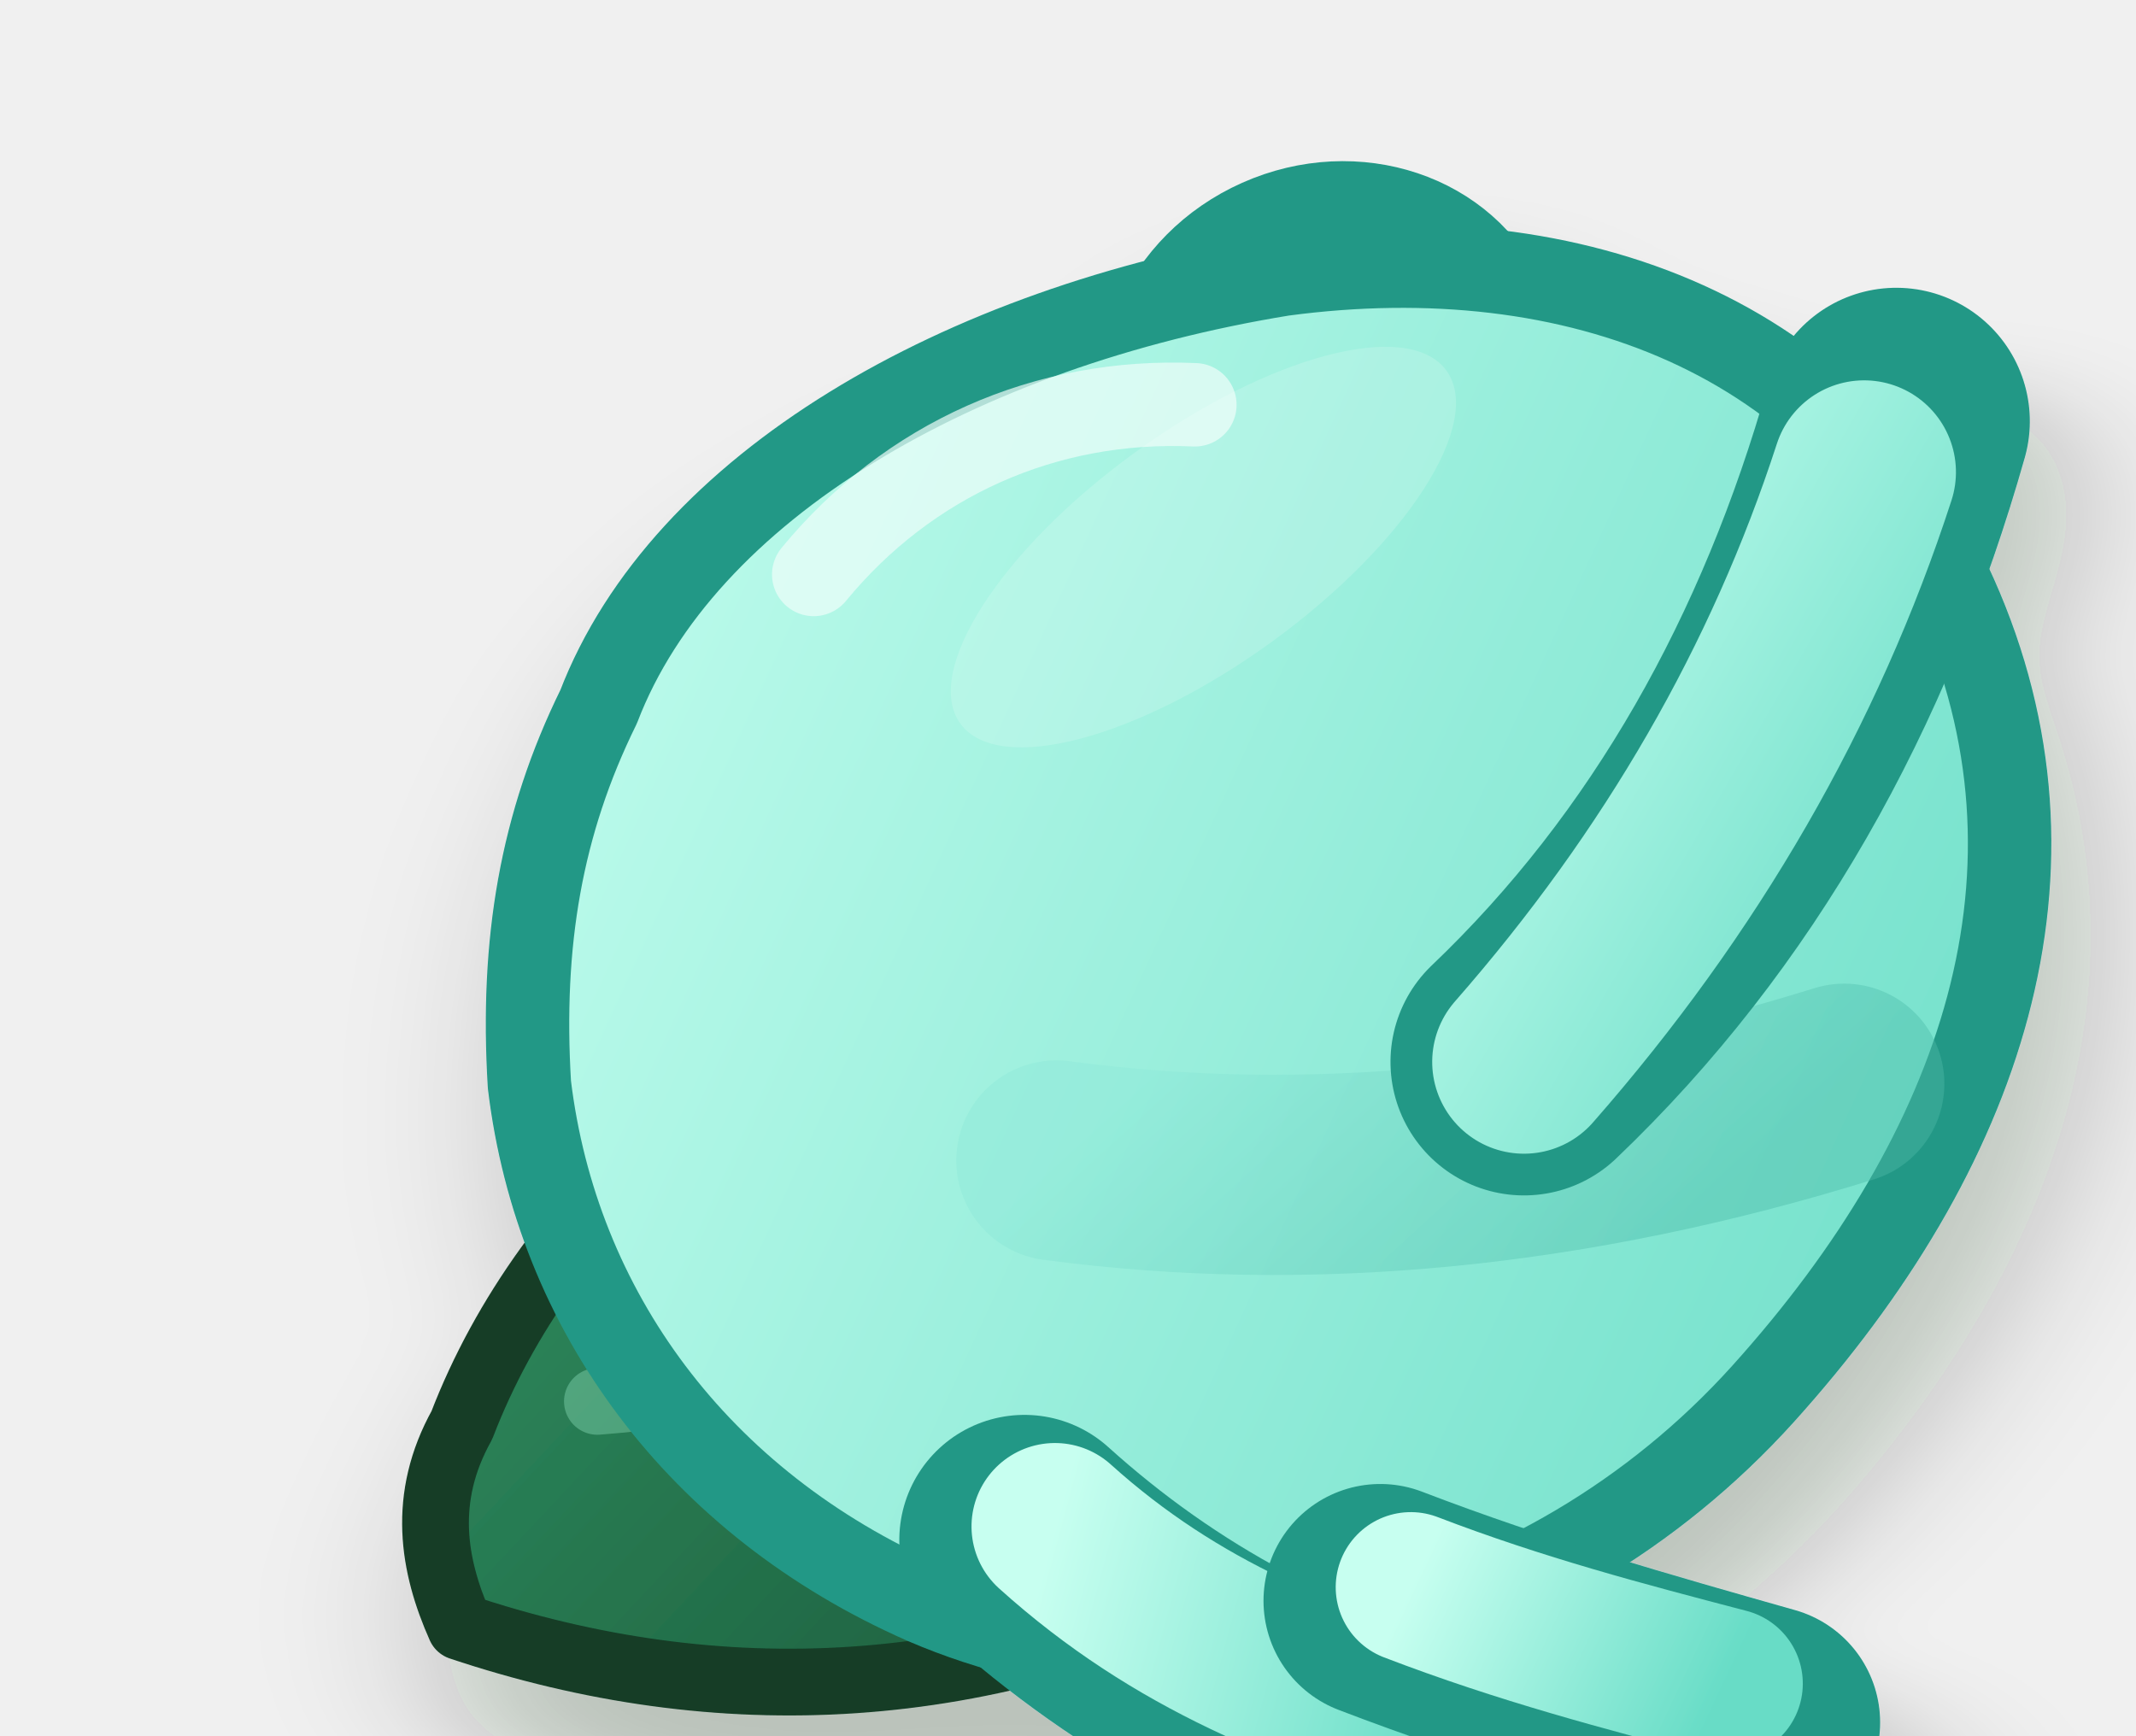
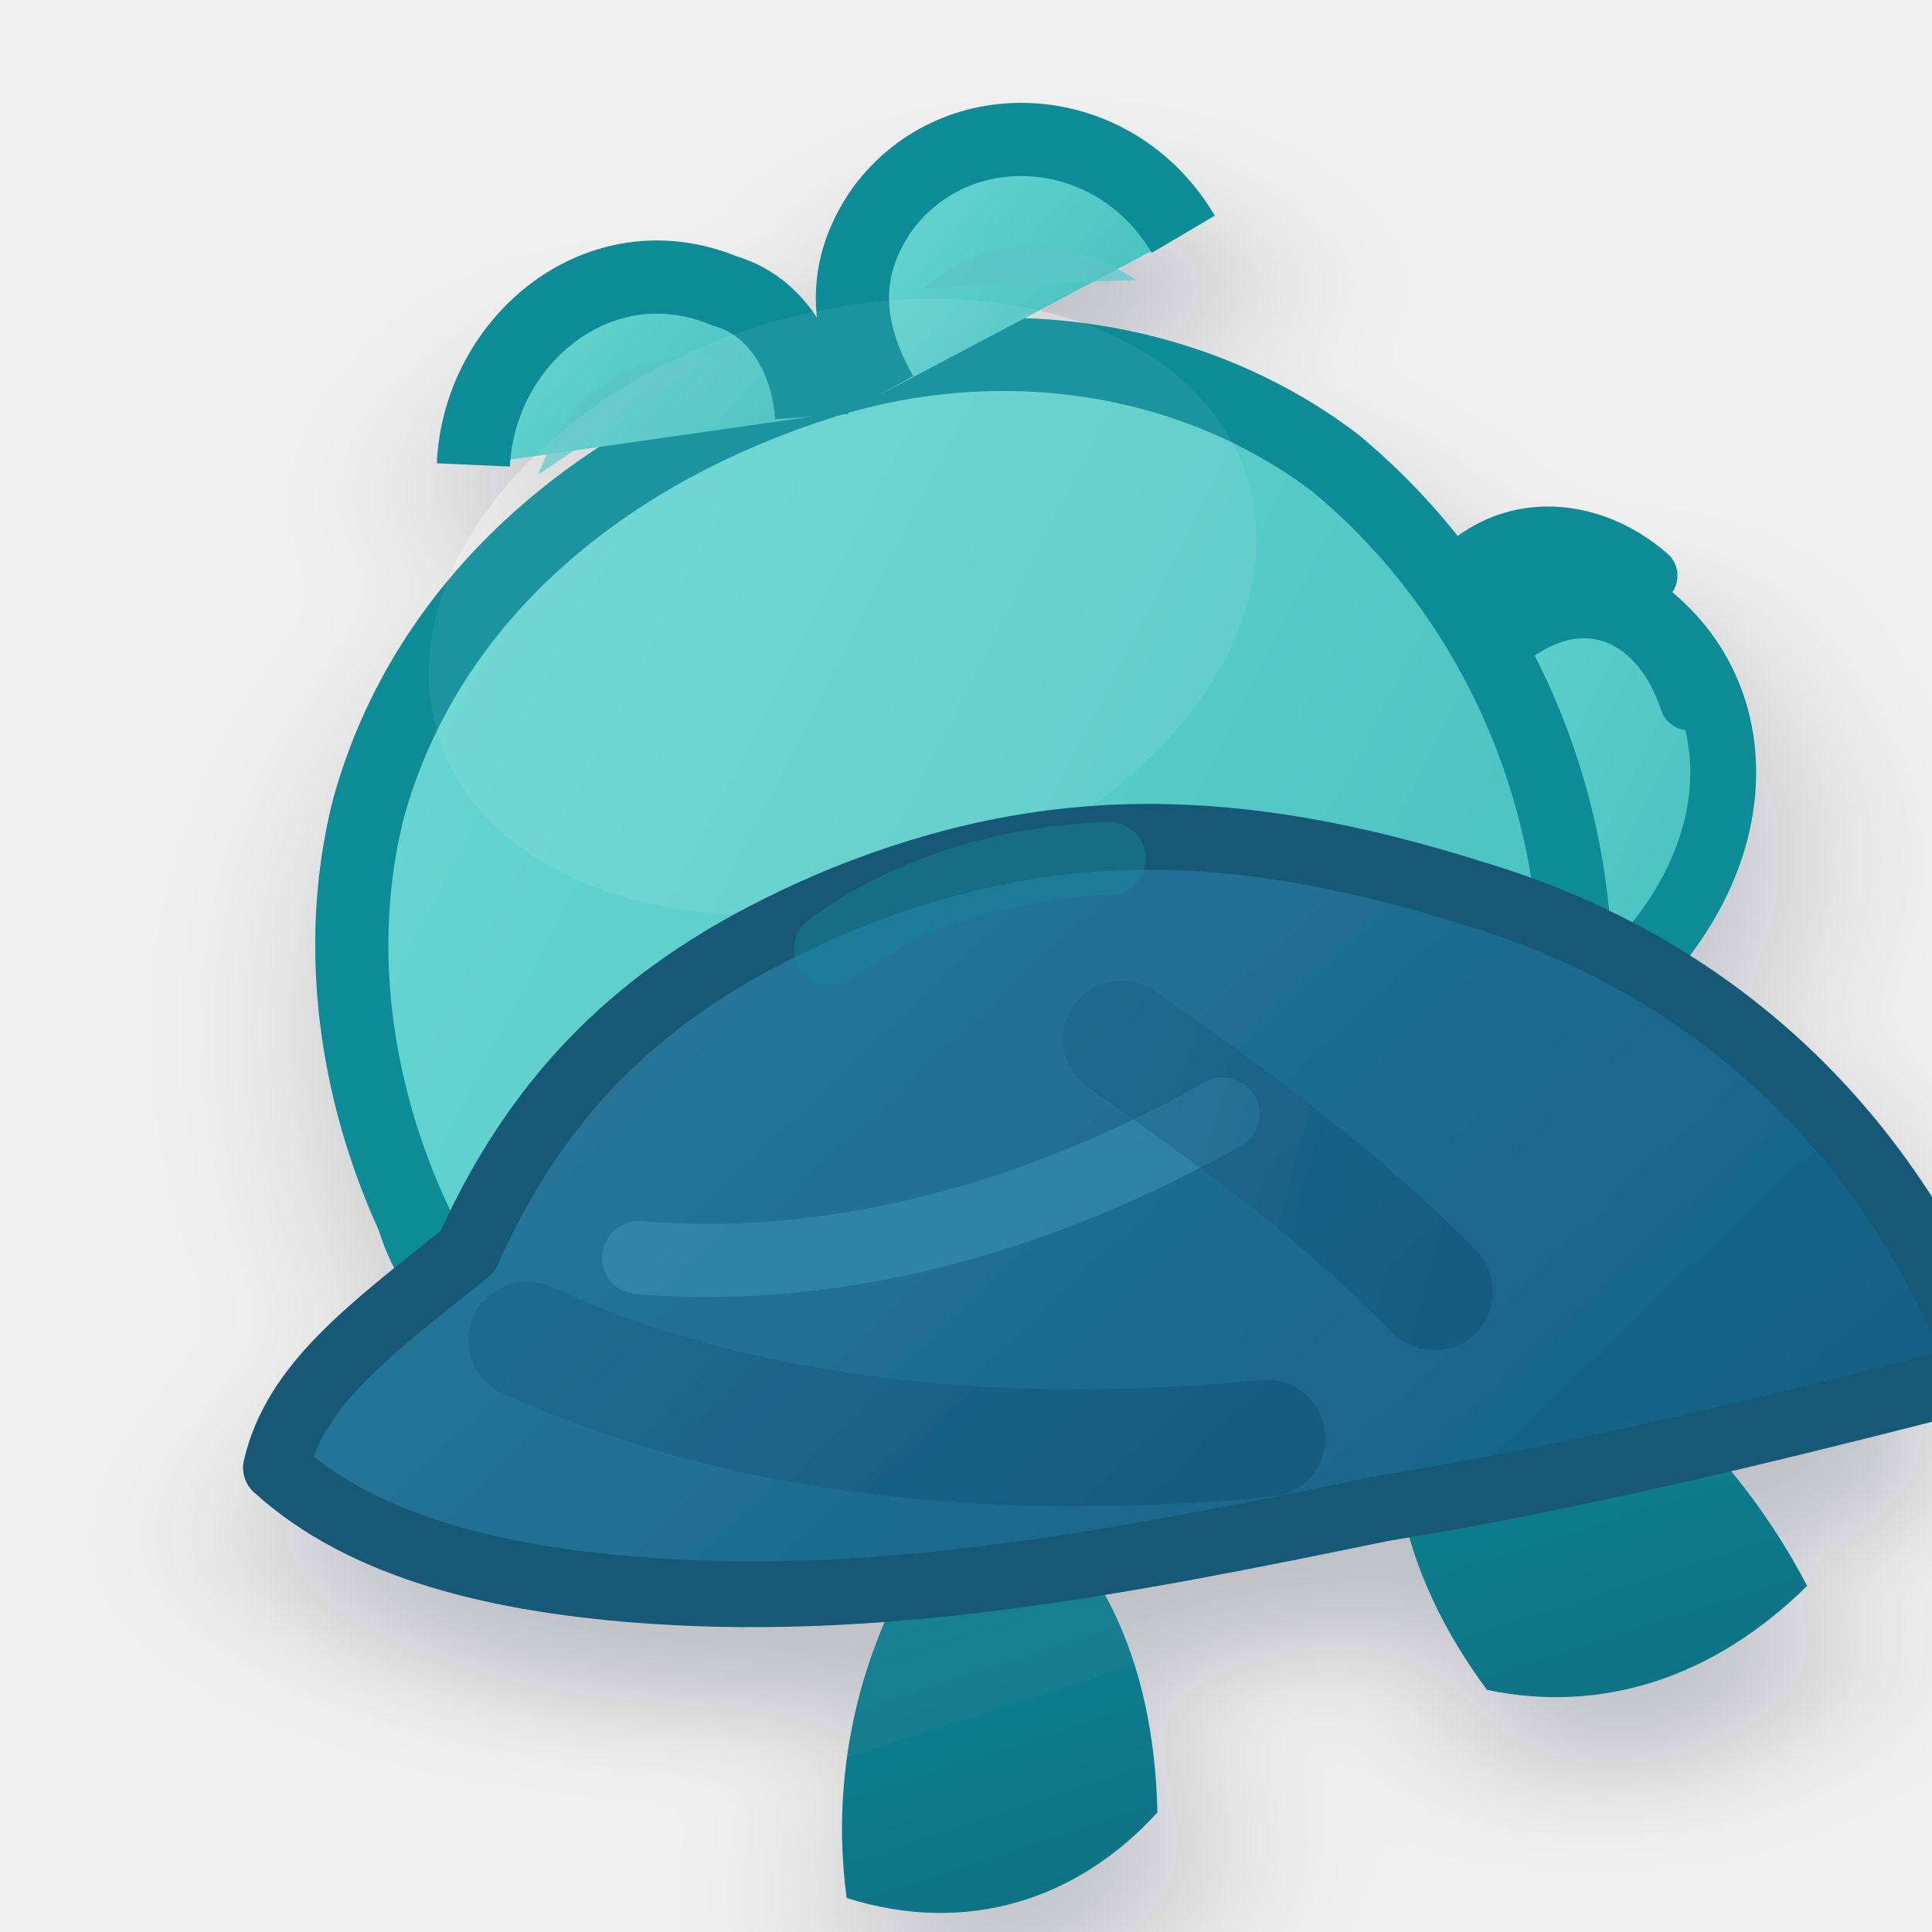
- <svg xmlns="http://www.w3.org/2000/svg" viewBox="0 0 128 104" role="img" aria-label="Dodge Mint player sprite">
+ <svg xmlns="http://www.w3.org/2000/svg" viewBox="0 0 132 132" role="img" aria-label="Dodge Mint player sprite back view">
  <defs>
-     <linearGradient id="mintBody" x1="0" x2="1" y1="0" y2="1">
-       <stop offset="0%" stop-color="#c7fff0" />
-       <stop offset="100%" stop-color="#67dcc6" />
+     <linearGradient id="bodyFill" x1="0" x2="1" y1="0" y2="1">
+       <stop offset="0%" stop-color="#6dd9d4" />
+       <stop offset="100%" stop-color="#43bebd" />
    </linearGradient>
-     <linearGradient id="mintShade" x1="0" x2="1" y1="0" y2="1">
-       <stop offset="0%" stop-color="#8ce8d8" />
-       <stop offset="100%" stop-color="#49baa8" />
+     <linearGradient id="legFill" x1="0" x2="0" y1="0" y2="1">
+       <stop offset="0%" stop-color="#17889a" />
+       <stop offset="100%" stop-color="#0d7385" />
    </linearGradient>
    <linearGradient id="capeFill" x1="0" x2="1" y1="0" y2="1">
-       <stop offset="0%" stop-color="#2f8f61" />
-       <stop offset="100%" stop-color="#16492e" />
+       <stop offset="0%" stop-color="#297b9d" />
+       <stop offset="100%" stop-color="#155f85" />
    </linearGradient>
-     <filter id="shadow" x="-20%" y="-20%" width="140%" height="140%">
-       <feDropShadow dx="0" dy="6" stdDeviation="4" flood-color="#0b2417" flood-opacity="0.22" />
+     <linearGradient id="capeShade" x1="0" x2="1" y1="0" y2="1">
+       <stop offset="0%" stop-color="#1b5f83" />
+       <stop offset="100%" stop-color="#0f4d6f" />
+     </linearGradient>
+     <filter id="shadow" x="-20%" y="-20%" width="140%" height="150%">
+       <feDropShadow dx="0" dy="6" stdDeviation="5" flood-color="#081521" flood-opacity="0.20" />
    </filter>
  </defs>
-   <g filter="url(#shadow)" transform="translate(6 8) rotate(-24 64 52)">
-     <path d="M15 58C25 48 41 43 59 44C78 45 95 53 108 68C92 78 74 84 55 85C37 86 22 80 10 69C10 65 11 61 15 58Z" fill="url(#capeFill)" stroke="#133e27" stroke-width="4" stroke-linejoin="round" />
-     <path d="M23 60C37 65 54 66 72 63" fill="none" stroke="#9df0ce" stroke-width="4" stroke-linecap="round" opacity="0.34" />
-     <ellipse cx="56" cy="24" rx="11" ry="10" fill="url(#mintBody)" stroke="#249886" stroke-width="4" />
-     <ellipse cx="88" cy="22" rx="12" ry="11" fill="url(#mintBody)" stroke="#249886" stroke-width="4" />
-     <path d="M40 22C50 12 69 10 88 15C105 20 117 32 117 49C117 67 105 80 87 88C69 96 48 92 36 79C26 68 23 54 27 41C30 33 34 27 40 22Z" fill="url(#mintBody)" stroke="#249886" stroke-width="5" stroke-linejoin="round" />
-     <path d="M55 20C63 16 72 16 80 20" fill="none" stroke="#eefdfa" stroke-width="5" stroke-linecap="round" opacity="0.7" />
-     <ellipse cx="77" cy="28" rx="18" ry="7" fill="#ffffff" opacity="0.16" transform="rotate(-12 77 28)" />
-     <path d="M54 58C67 66 82 71 99 73" fill="none" stroke="url(#mintShade)" stroke-width="12" stroke-linecap="round" opacity="0.42" />
-     <path d="M82 64C96 59 108 50 118 38" fill="none" stroke="#249886" stroke-width="16" stroke-linecap="round" />
-     <path d="M82 64C95 58 106 50 115 40" fill="none" stroke="url(#mintBody)" stroke-width="11" stroke-linecap="round" />
-     <path d="M43 78C47 87 53 95 62 102" fill="none" stroke="#249886" stroke-width="15" stroke-linecap="round" />
-     <path d="M45 78C49 87 55 93 62 99" fill="none" stroke="url(#mintBody)" stroke-width="10" stroke-linecap="round" />
-     <path d="M61 90C67 96 73 101 79 106" fill="none" stroke="#249886" stroke-width="14" stroke-linecap="round" />
-     <path d="M63 90C68 95 73 99 78 103" fill="none" stroke="url(#mintBody)" stroke-width="9" stroke-linecap="round" />
+   <g filter="url(#shadow)" transform="translate(4 4) rotate(-18 66 66)">
+     <path d="M87 90C96 96 103 107 105 119C97 123 89 123 82 119C79 110 79 100 87 90Z" fill="url(#legFill)" />
+     <path d="M54 94C60 101 61 110 58 120C51 124 43 124 36 119C38 108 45 99 54 94Z" fill="url(#legFill)" />
+     <path d="M48 81C51 86 52 90 50 97" fill="none" stroke="#0b6a7c" stroke-width="4.5" stroke-linecap="round" opacity="0.55" />
+     <path d="M77 83C80 88 81 92 79 99" fill="none" stroke="#0b6a7c" stroke-width="4.5" stroke-linecap="round" opacity="0.55" />
+     <path d="M25 75C20 68 21 59 29 55C37 51 46 56 47 65C48 74 38 82 29 81" fill="url(#bodyFill)" stroke="#0b8b97" stroke-width="4.5" stroke-linecap="round" stroke-linejoin="round" />
+     <path d="M89 56C97 45 108 44 114 51C120 58 118 68 109 74C100 80 90 77 88 69" fill="url(#bodyFill)" stroke="#0b8b97" stroke-width="4.5" stroke-linecap="round" stroke-linejoin="round" />
+     <path d="M106 51C112 49 116 53 116 59" fill="none" stroke="#0b8b97" stroke-width="4" stroke-linecap="round" />
+     <path d="M102 47C107 43 113 45 116 50" fill="none" stroke="#0b8b97" stroke-width="4" stroke-linecap="round" />
+     <path d="M66 20C79 20 91 26 98 36C105 47 107 61 103 74C97 92 82 102 64 102C46 102 32 93 25 77C20 64 21 49 28 38C36 26 50 20 66 20Z" fill="url(#bodyFill)" stroke="#0b8b97" stroke-width="5" />
+     <path d="M42 18C45 10 55 6 62 12C65 14 66 18 65 22" fill="url(#bodyFill)" stroke="#0b8b97" stroke-width="5" stroke-linejoin="round" />
+     <path d="M70 22C69 17 70 13 74 10C81 5 91 9 93 18" fill="url(#bodyFill)" stroke="#0b8b97" stroke-width="5" stroke-linejoin="round" />
+     <path d="M46 20C50 15 55 14 60 16" fill="#5bc4c8" opacity="0.75" />
+     <path d="M75 16C80 14 85 15 89 20" fill="#5bc4c8" opacity="0.75" />
+     <ellipse cx="63" cy="35" rx="29" ry="20" fill="#ffffff" opacity="0.08" />
+     <path d="M25 69C34 59 44 55 57 54C72 53 84 57 98 67C111 76 120 90 121 109C105 108 92 107 79 105C61 103 45 101 30 95C20 91 12 86 8 79C11 74 17 72 25 69Z" fill="url(#capeFill)" stroke="#145976" stroke-width="4.5" stroke-linejoin="round" />
+     <path d="M36 73C48 78 62 79 77 76" fill="none" stroke="#3b93b7" stroke-width="5" stroke-linecap="round" opacity="0.55" />
+     <path d="M27 76C39 87 55 94 73 98" fill="none" stroke="url(#capeShade)" stroke-width="8" stroke-linecap="round" opacity="0.46" />
+     <path d="M72 69C78 77 83 84 87 92" fill="none" stroke="url(#capeShade)" stroke-width="8" stroke-linecap="round" opacity="0.42" />
+     <path d="M55 57C61 55 68 55 75 57" fill="none" stroke="#17889a" stroke-width="5" stroke-linecap="round" opacity="0.42" />
  </g>
</svg>
